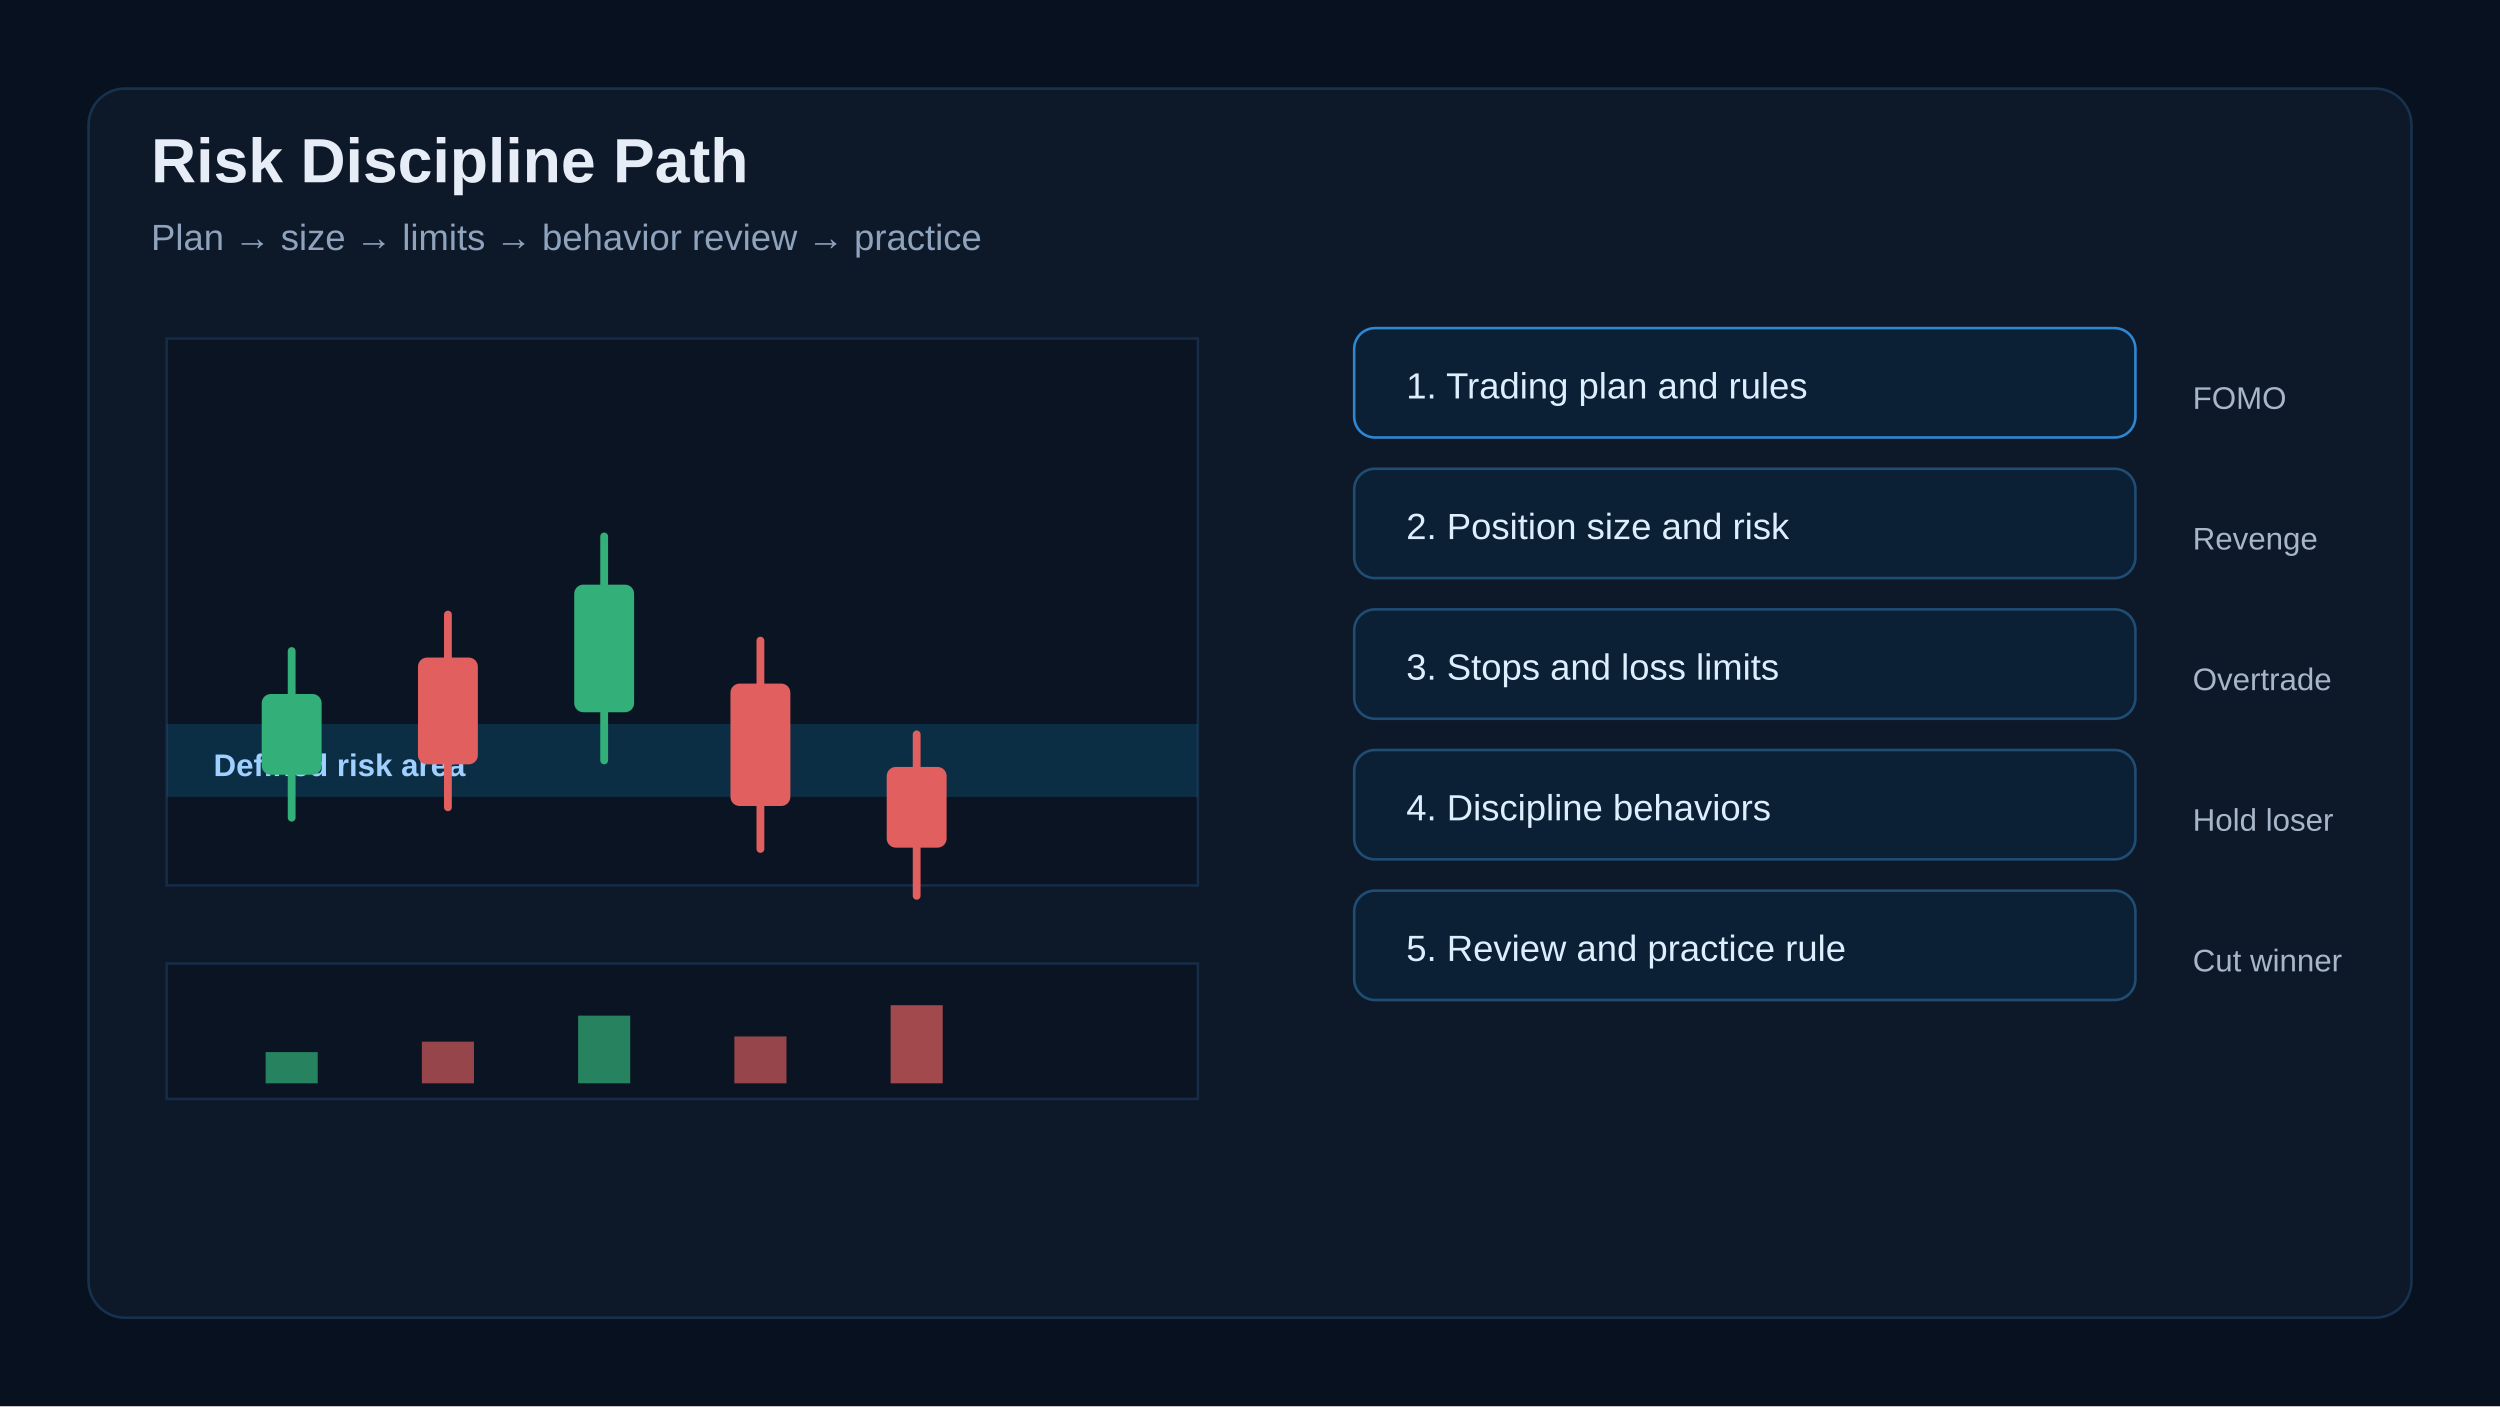
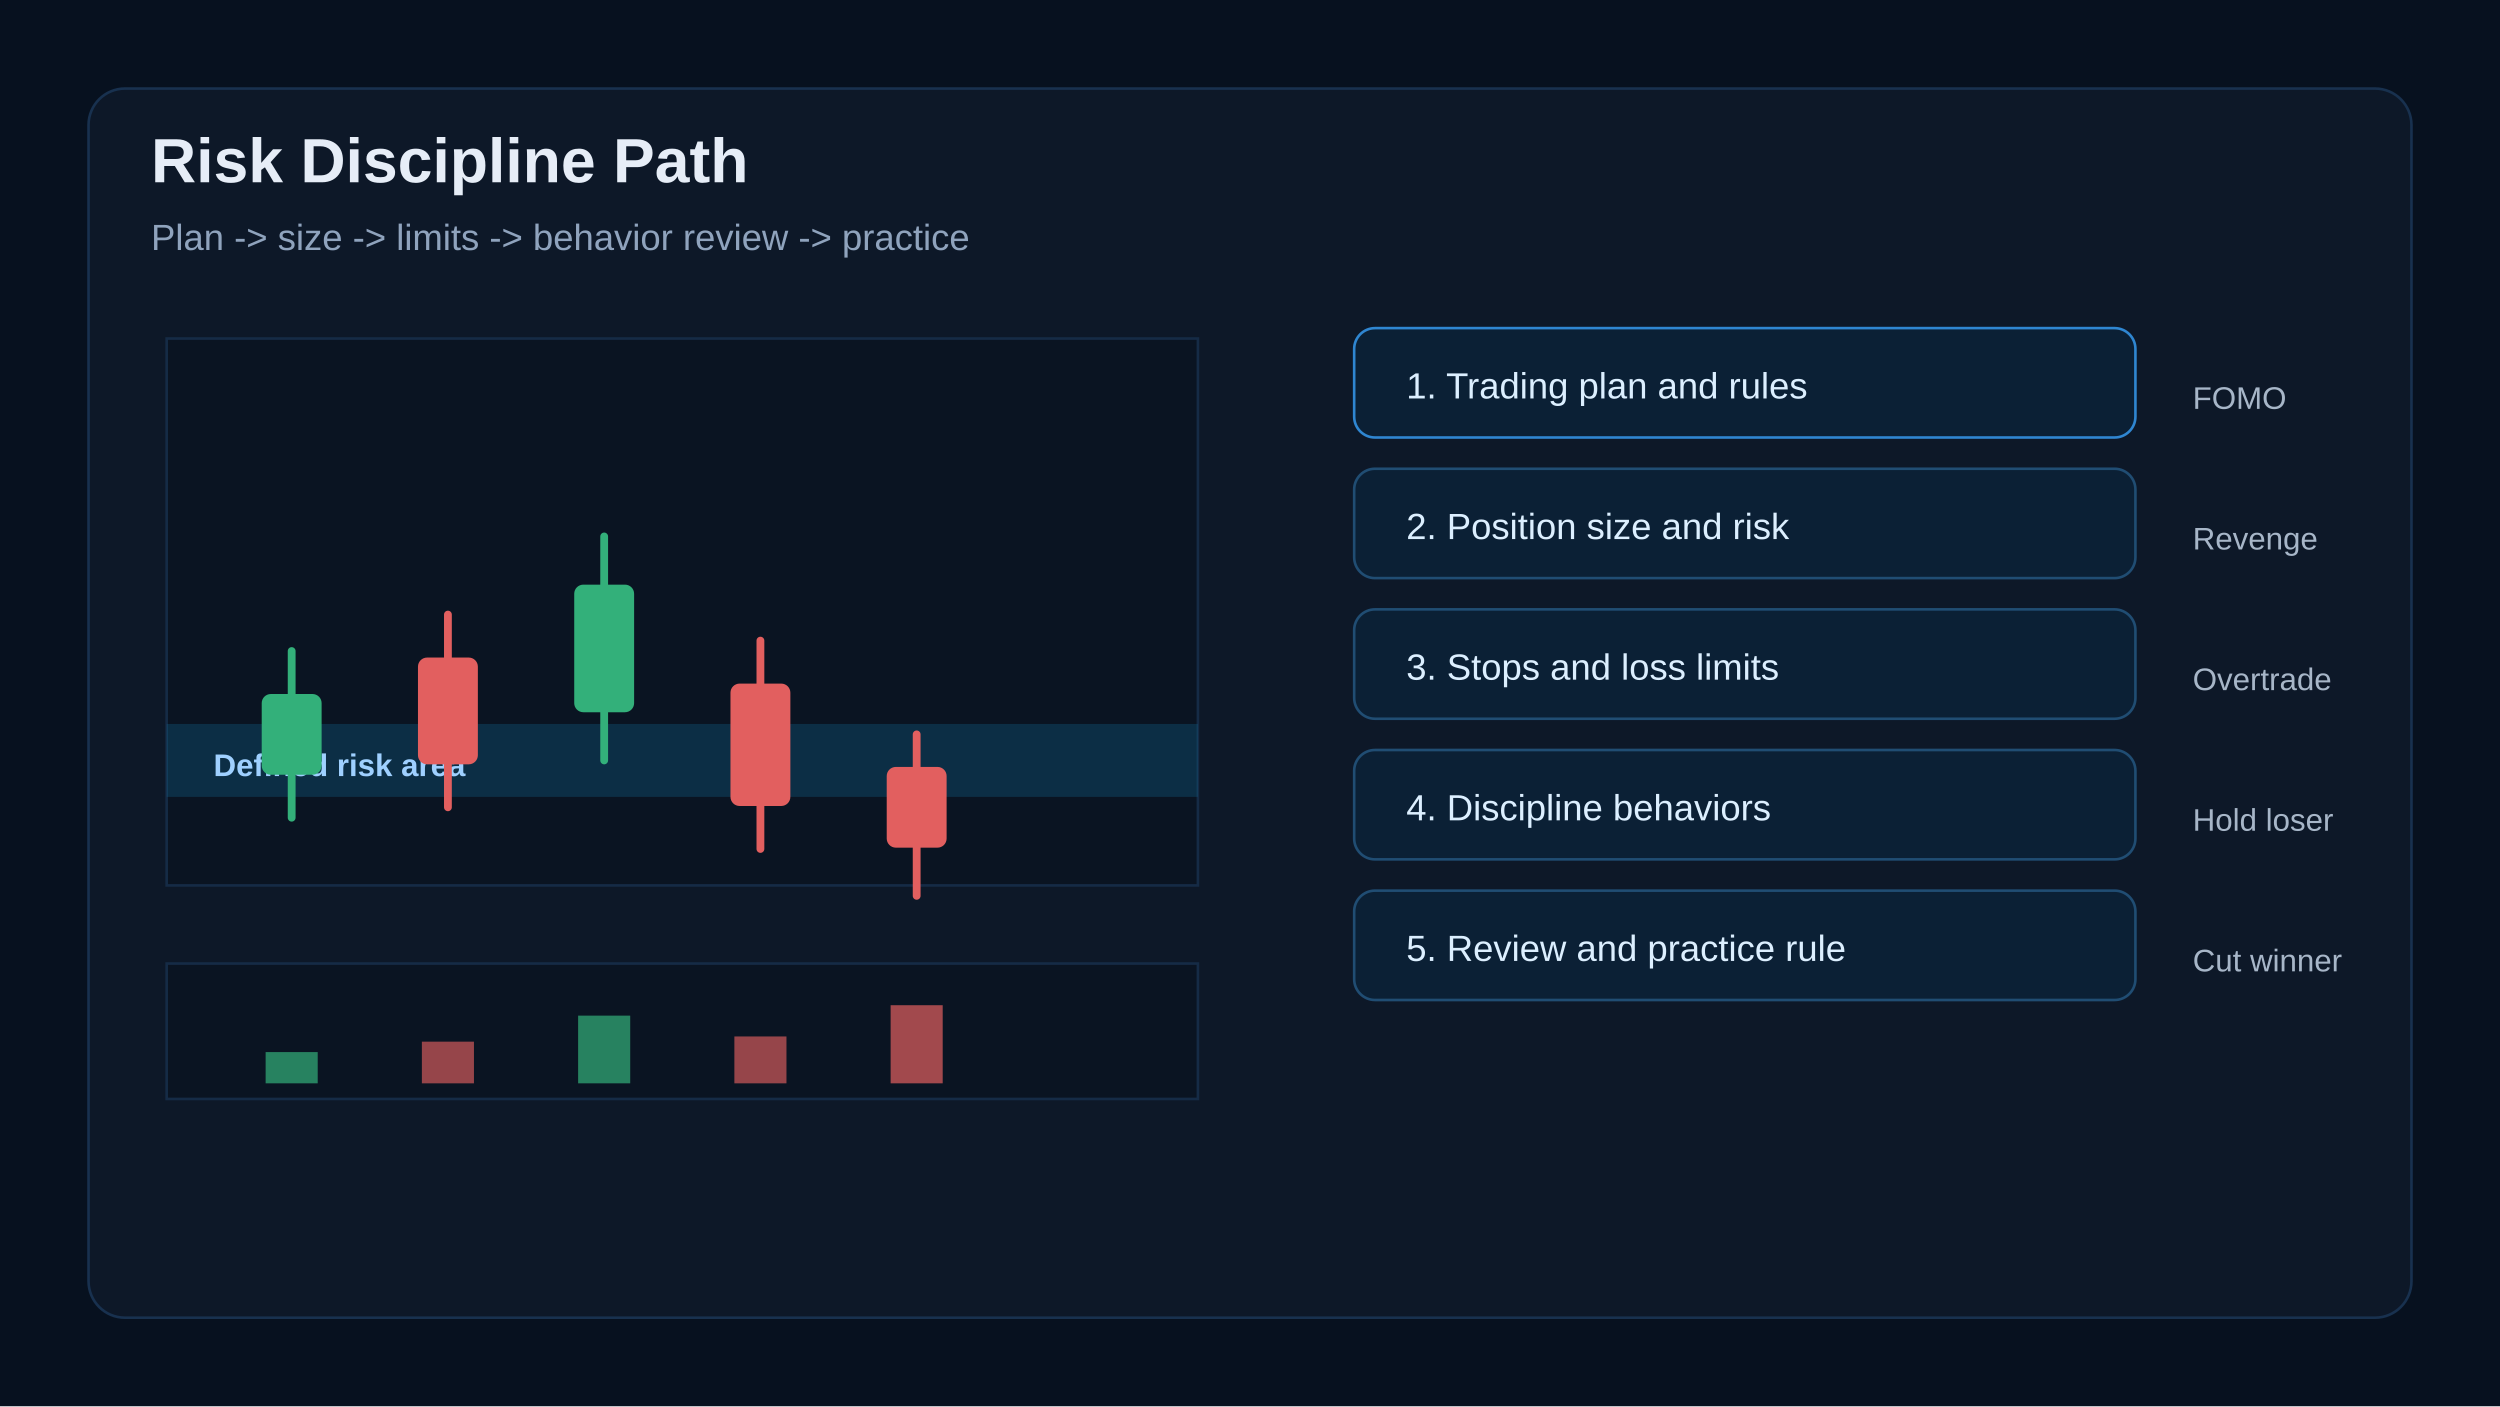
<svg xmlns="http://www.w3.org/2000/svg" width="960" height="540" viewBox="0 0 960 540" role="img" aria-labelledby="title desc">
  <rect width="960" height="540" fill="#07111f" />
  <rect x="34" y="34" width="892" height="472" rx="14" fill="#0d1828" stroke="#18314f" />
  <text x="58" y="70" fill="#e6edf7" font-family="Arial, sans-serif" font-size="24" font-weight="700">Risk Discipline Path</text>
-   <text x="58" y="96" fill="#8fa3bd" font-family="Arial, sans-serif" font-size="14">Plan → size → limits → behavior review → practice</text>
+   <text x="58" y="96" fill="#8fa3bd" font-family="Arial, sans-serif" font-size="14">Plan -&gt; size -&gt; limits -&gt; behavior review -&gt; practice</text>
  <rect x="64" y="130" width="396" height="210" fill="#0a1422" stroke="#152b46" />
  <rect x="64" y="278" width="396" height="28" fill="#0f5f86" opacity=".35" />
  <text x="82" y="298" fill="#9fd0ff" font-family="Arial, sans-serif" font-size="12" font-weight="700">Defined risk area</text>
  <g stroke-linecap="round" stroke-width="3">
    <g stroke="#33b07a" fill="#33b07a">
      <line x1="112" y1="250" x2="112" y2="314" />
      <rect x="102" y="268" width="20" height="28" rx="2" />
    </g>
    <g stroke="#e25f5f" fill="#e25f5f">
      <line x1="172" y1="236" x2="172" y2="310" />
      <rect x="162" y="254" width="20" height="38" rx="2" />
    </g>
    <g stroke="#33b07a" fill="#33b07a">
      <line x1="232" y1="206" x2="232" y2="292" />
      <rect x="222" y="226" width="20" height="46" rx="2" />
    </g>
    <g stroke="#e25f5f" fill="#e25f5f">
      <line x1="292" y1="246" x2="292" y2="326" />
      <rect x="282" y="264" width="20" height="44" rx="2" />
    </g>
    <g stroke="#e25f5f" fill="#e25f5f">
      <line x1="352" y1="282" x2="352" y2="344" />
      <rect x="342" y="296" width="20" height="28" rx="2" />
    </g>
  </g>
  <rect x="64" y="370" width="396" height="52" fill="#0a1422" stroke="#152b46" />
  <rect x="102" y="404" width="20" height="12" fill="#33b07a" opacity=".7" />
  <rect x="162" y="400" width="20" height="16" fill="#e25f5f" opacity=".65" />
  <rect x="222" y="390" width="20" height="26" fill="#33b07a" opacity=".7" />
  <rect x="282" y="398" width="20" height="18" fill="#e25f5f" opacity=".65" />
  <rect x="342" y="386" width="20" height="30" fill="#e25f5f" opacity=".7" />
  <g font-family="Arial, sans-serif" font-size="14">
    <rect x="520" y="126" width="300" height="42" rx="8" fill="#0b2035" stroke="#2f86d1" />
    <text x="540" y="153" fill="#dcefff">1. Trading plan and rules</text>
    <rect x="520" y="180" width="300" height="42" rx="8" fill="#0b2035" stroke="#204d73" />
    <text x="540" y="207" fill="#dcefff">2. Position size and risk</text>
    <rect x="520" y="234" width="300" height="42" rx="8" fill="#0b2035" stroke="#204d73" />
    <text x="540" y="261" fill="#dcefff">3. Stops and loss limits</text>
    <rect x="520" y="288" width="300" height="42" rx="8" fill="#0b2035" stroke="#204d73" />
    <text x="540" y="315" fill="#dcefff">4. Discipline behaviors</text>
    <rect x="520" y="342" width="300" height="42" rx="8" fill="#0b2035" stroke="#204d73" />
    <text x="540" y="369" fill="#dcefff">5. Review and practice rule</text>
  </g>
  <g font-family="Arial, sans-serif" font-size="12" fill="#a7b6c8">
    <text x="842" y="157">FOMO</text>
    <text x="842" y="211">Revenge</text>
    <text x="842" y="265">Overtrade</text>
    <text x="842" y="319">Hold loser</text>
    <text x="842" y="373">Cut winner</text>
  </g>
</svg>
